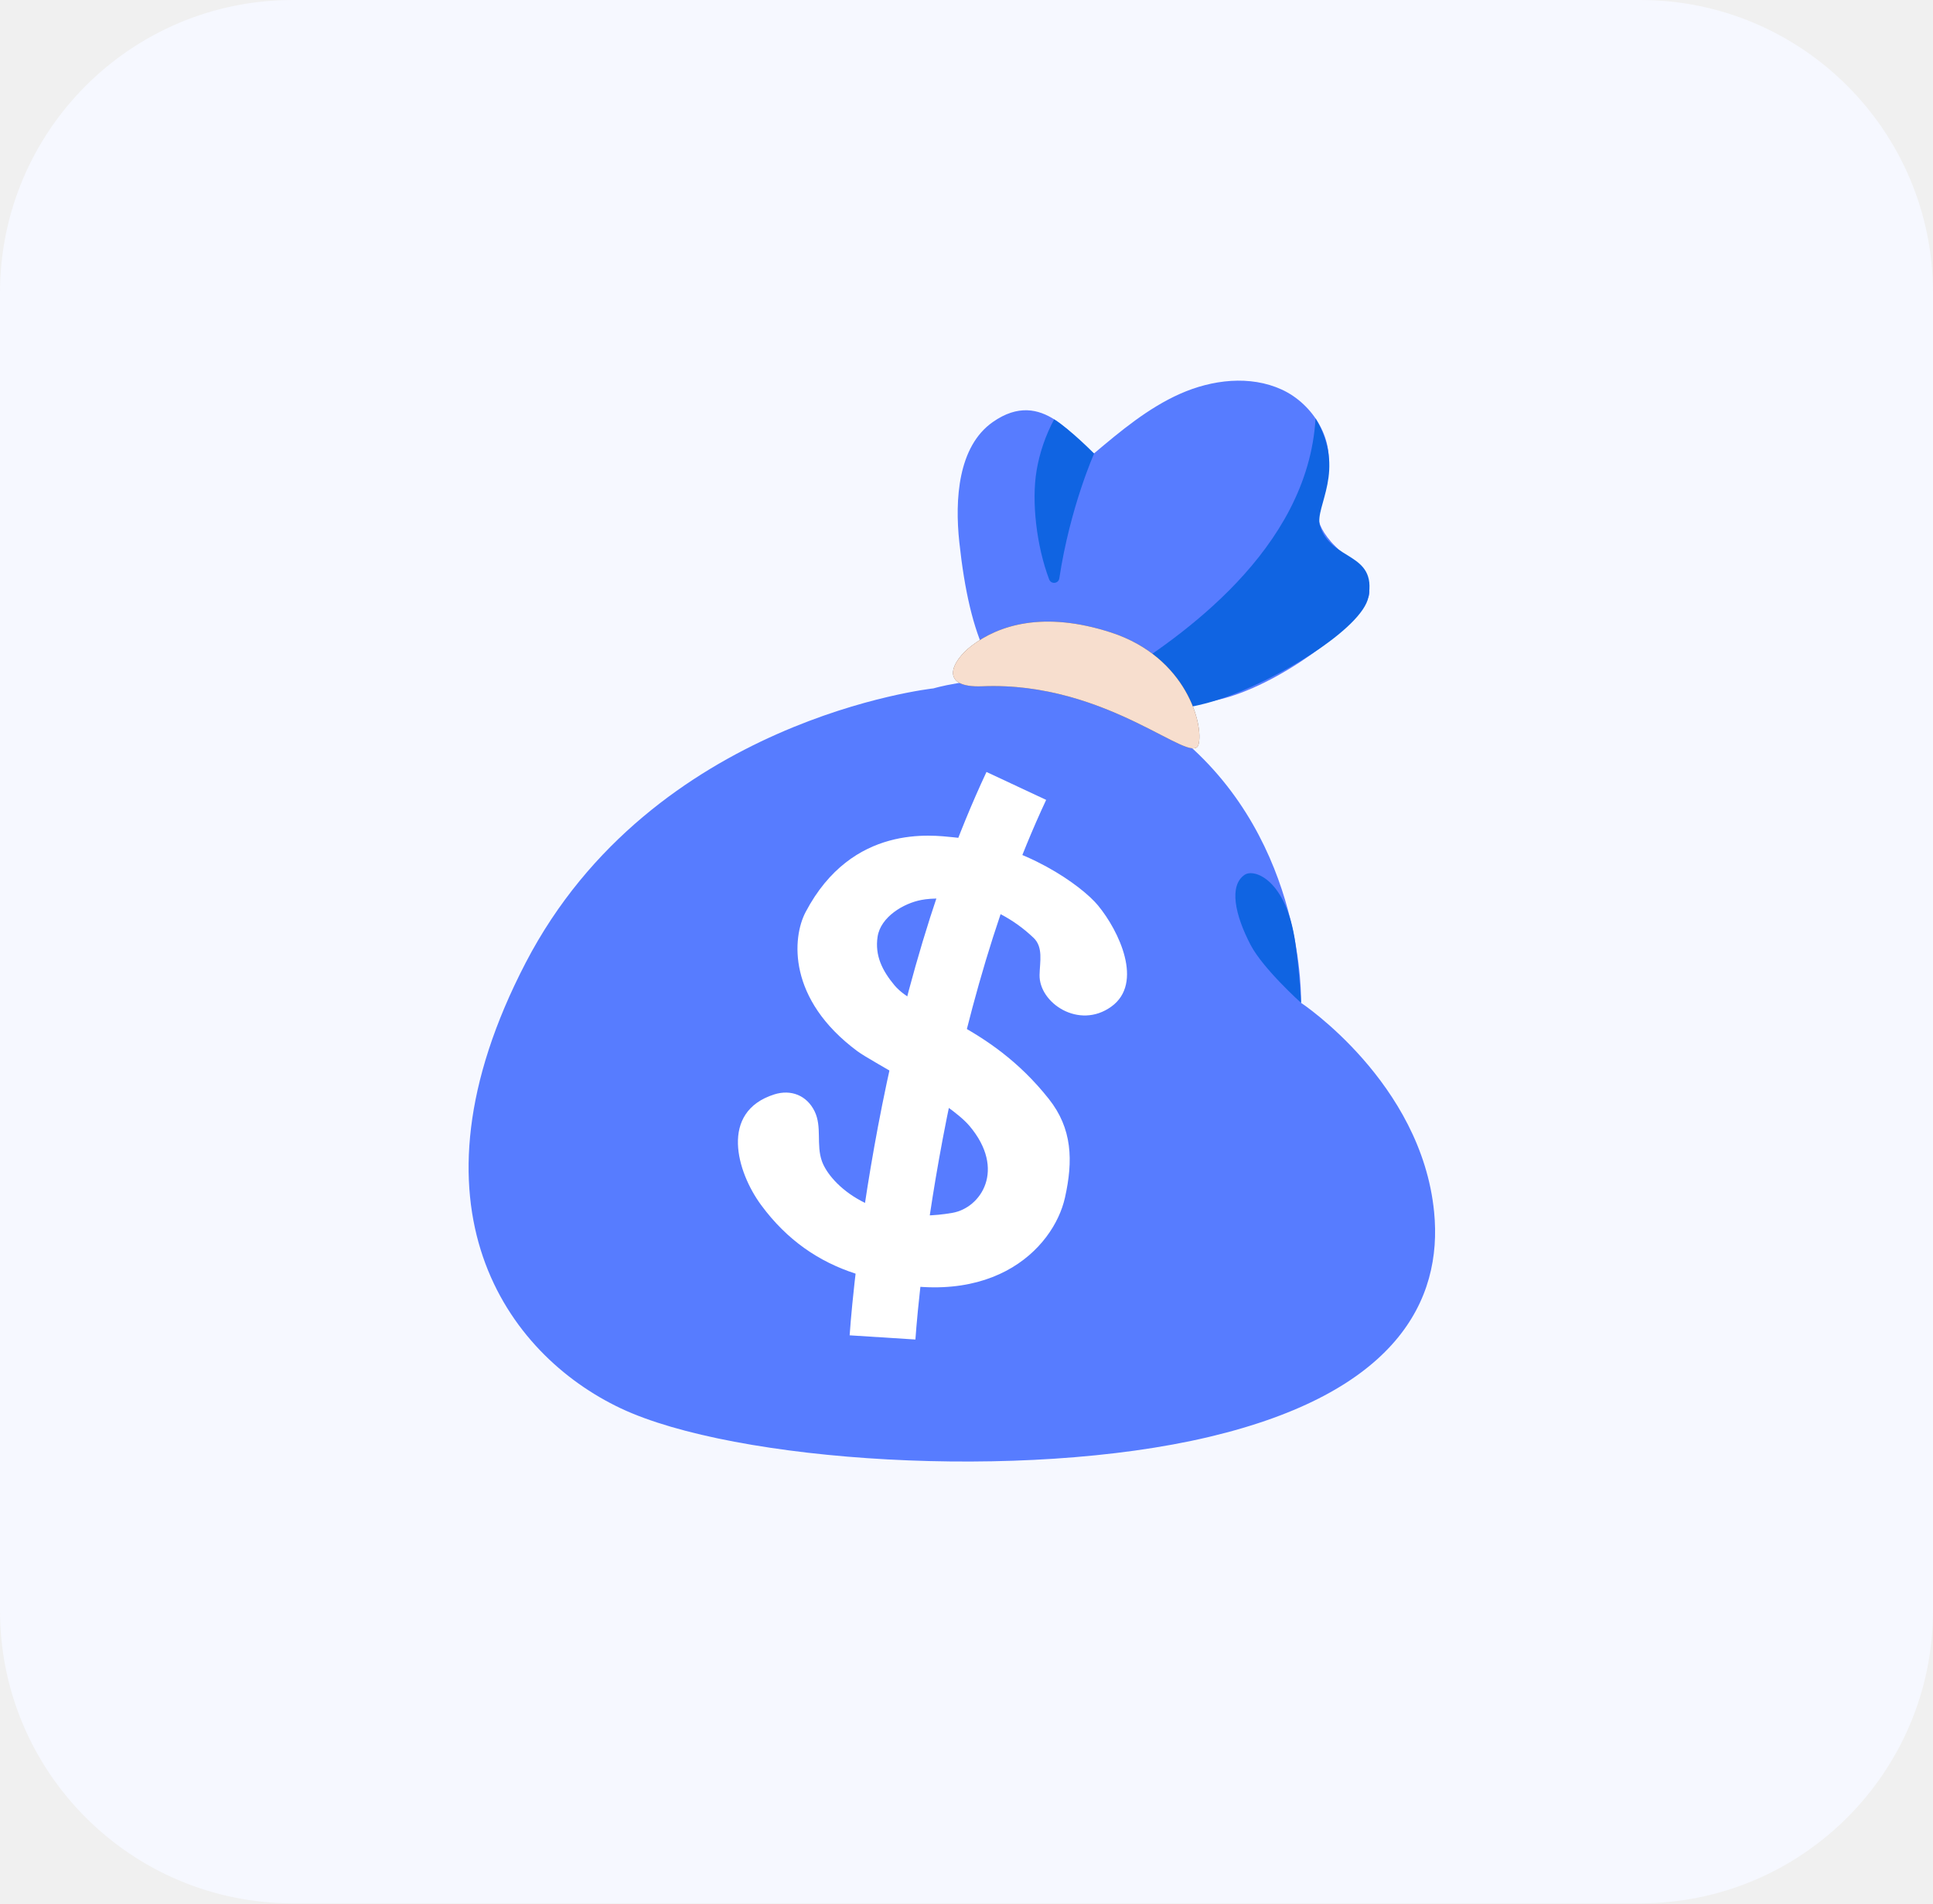
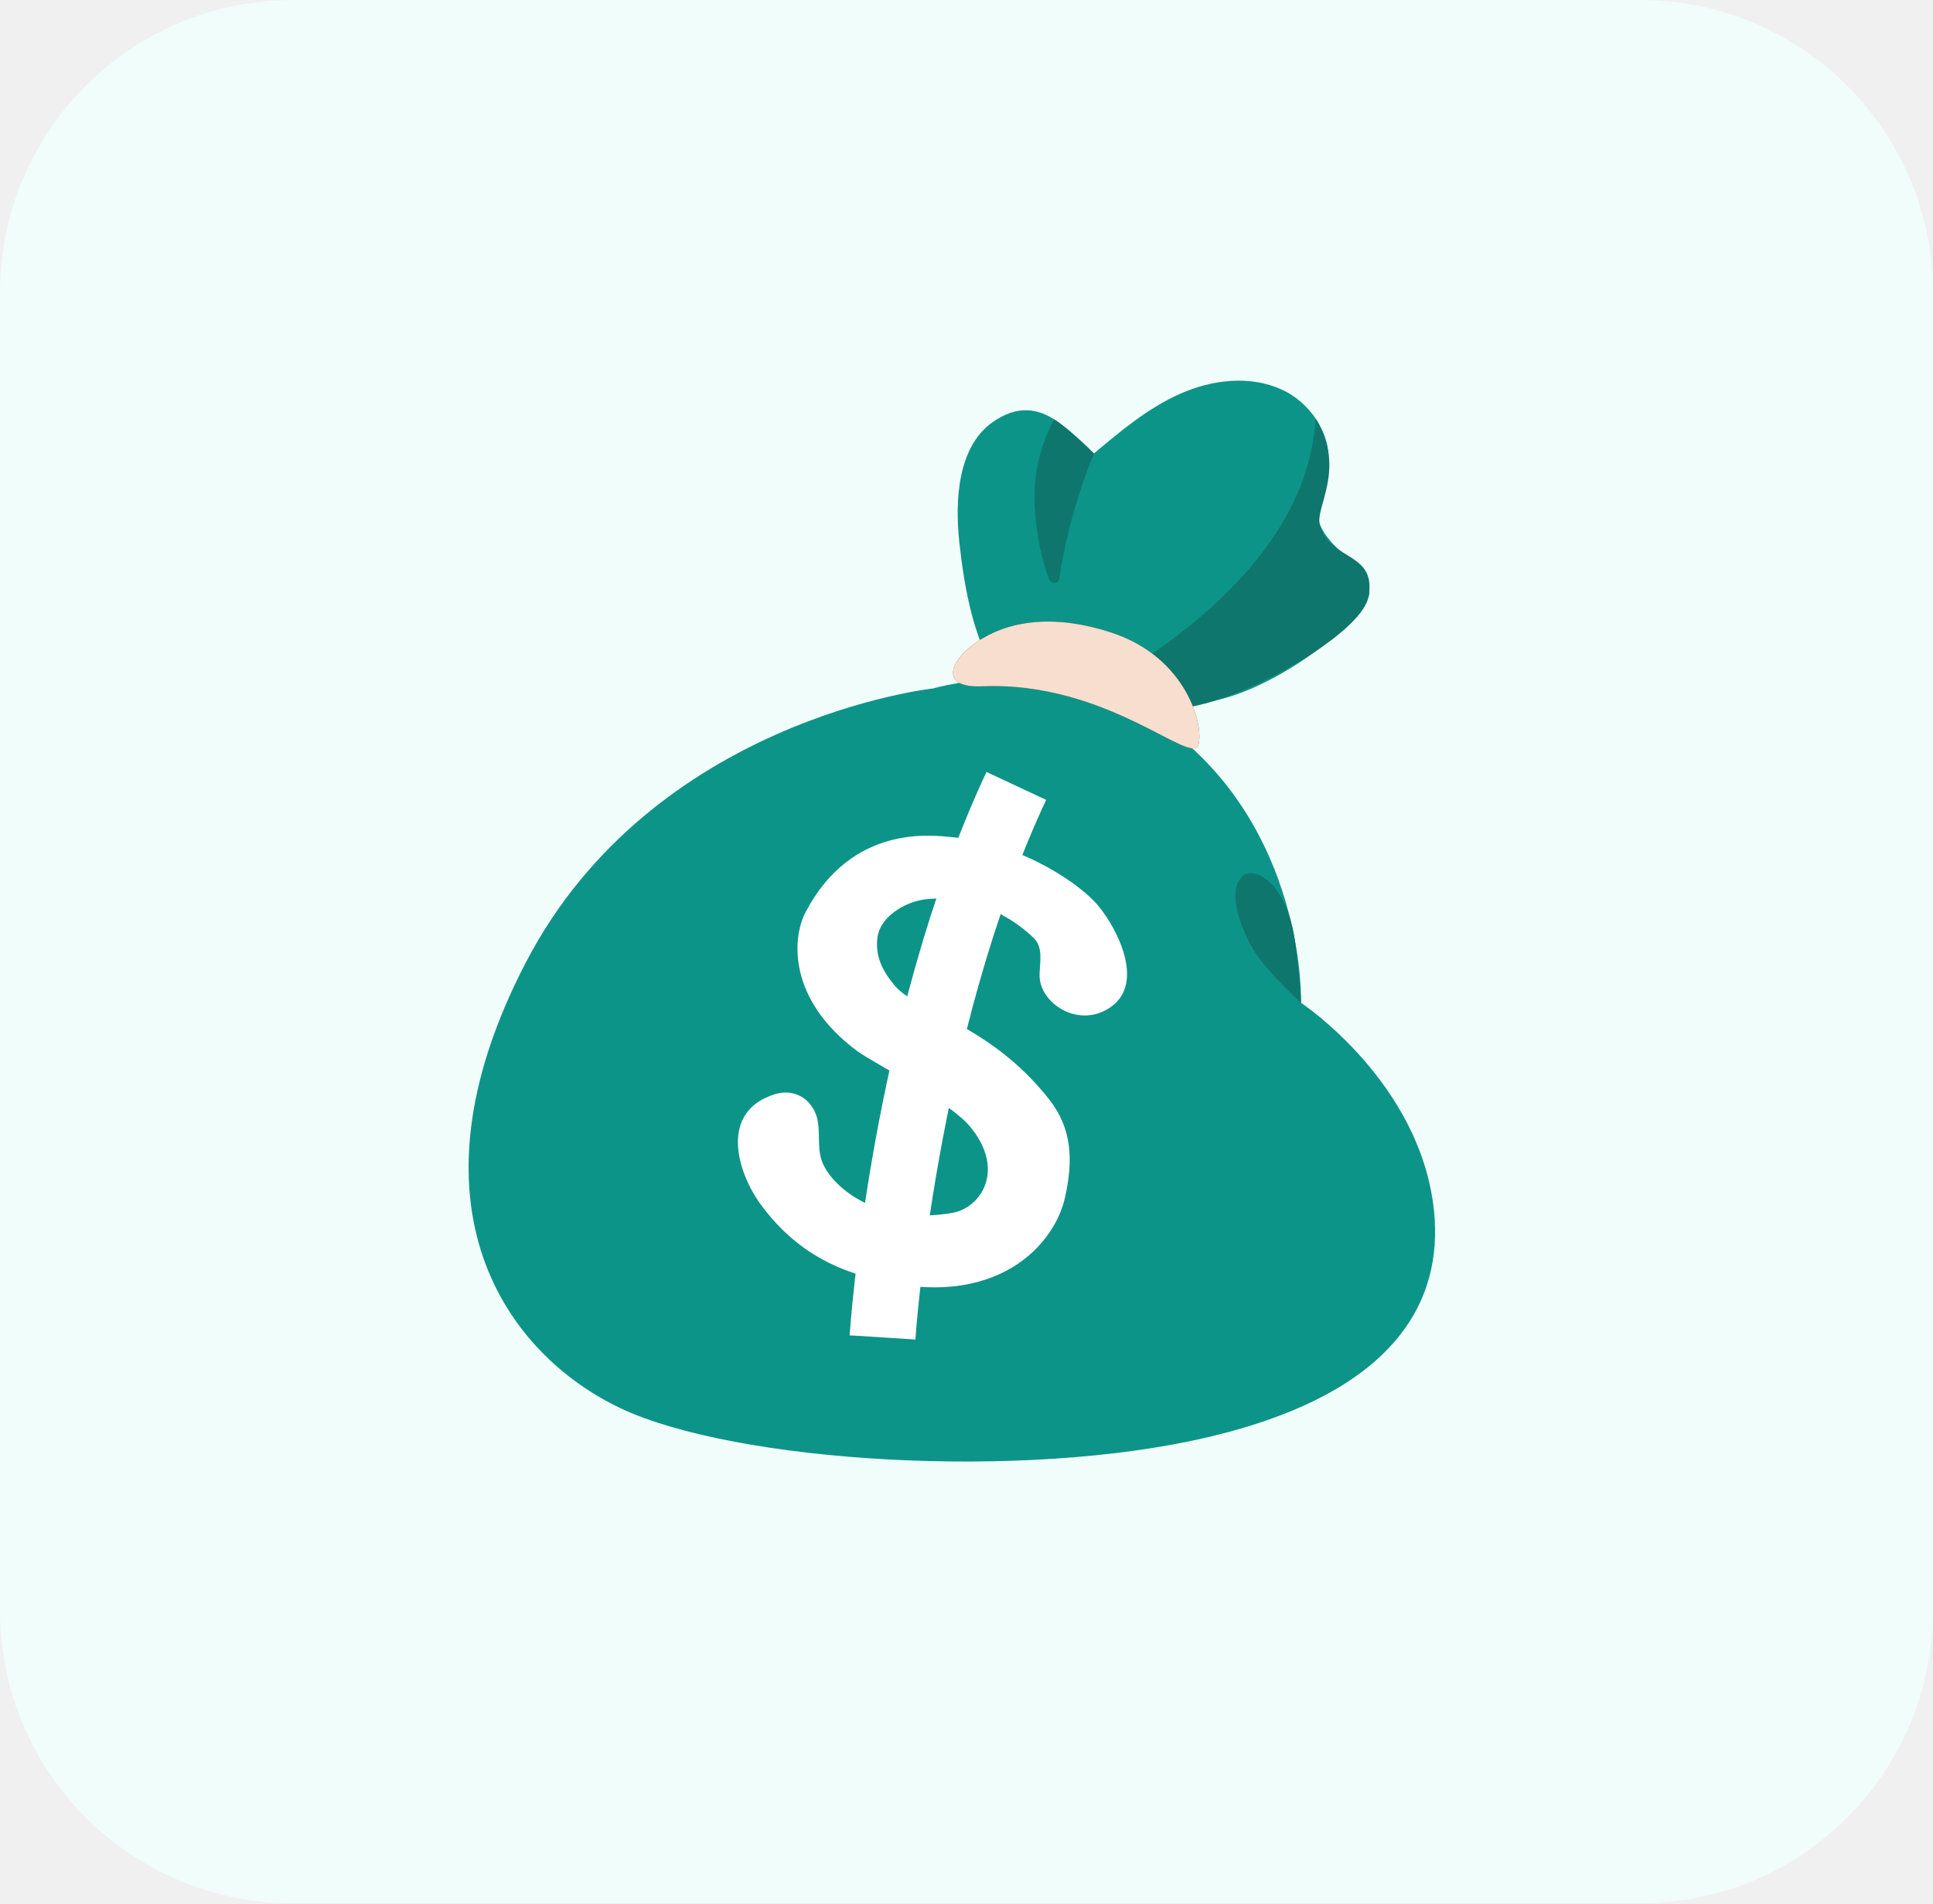
<svg xmlns="http://www.w3.org/2000/svg" width="66" height="65" viewBox="0 0 66 65" fill="none">
-   <rect width="66" height="65" rx="10" fill="#F6F8FF" />
-   <path d="M41.564 23.905C43.628 23.447 46.316 21.398 46.725 20.389C46.965 19.799 45.769 18.876 45.449 18.504C44.717 17.655 45.012 17.236 45.295 16.224C45.618 15.074 44.852 13.804 43.766 13.305C42.68 12.807 41.382 12.964 40.29 13.45C39.198 13.936 38.266 14.717 37.353 15.486C36.685 15.065 35.621 13.204 33.898 14.413C32.708 15.246 32.6 17.061 32.754 18.51C33.114 21.854 33.938 23.588 35.492 24.056C37.454 24.647 39.626 24.336 41.564 23.905Z" fill="#577CFF" />
-   <path d="M44.918 14.287C44.656 18.794 40.261 21.783 38.175 23.1L39.528 24.263C39.528 24.263 40.387 24.281 41.562 23.906C43.577 23.266 46.52 21.457 46.723 20.39C47.022 18.837 45.428 19.175 45.068 17.948C44.881 17.299 45.982 16.071 44.918 14.287ZM37.357 15.49C37.357 15.49 36.572 14.687 35.991 14.321C35.702 14.865 35.496 15.456 35.394 16.065C35.213 17.136 35.394 18.655 35.822 19.787C35.889 19.962 36.142 19.935 36.169 19.75C36.538 17.317 37.357 15.49 37.357 15.49Z" fill="#1064E2" />
-   <path d="M31.873 23.509C31.873 23.509 22.278 24.546 17.95 32.876C13.623 41.206 17.301 46.256 21.196 48.096C25.09 49.935 34.902 50.584 41.285 49.071C47.668 47.558 49.264 44.42 48.966 41.39C48.532 36.967 44.423 34.248 44.423 34.248C44.423 34.248 44.586 28.785 40.347 25.238C36.585 22.088 31.873 23.509 31.873 23.509Z" fill="#577CFF" />
+   <rect width="66" height="65" rx="10" fill="#F0FDFA" />
+   <path d="M41.564 23.905C43.628 23.447 46.316 21.398 46.725 20.389C46.965 19.799 45.769 18.876 45.449 18.504C44.717 17.655 45.012 17.236 45.295 16.224C45.618 15.074 44.852 13.804 43.766 13.305C42.68 12.807 41.382 12.964 40.29 13.45C39.198 13.936 38.266 14.717 37.353 15.486C36.685 15.065 35.621 13.204 33.898 14.413C32.708 15.246 32.6 17.061 32.754 18.51C33.114 21.854 33.938 23.588 35.492 24.056C37.454 24.647 39.626 24.336 41.564 23.905Z" fill="#0D9488" />
+   <path d="M44.918 14.287C44.656 18.794 40.261 21.783 38.175 23.1L39.528 24.263C39.528 24.263 40.387 24.281 41.562 23.906C43.577 23.266 46.52 21.457 46.723 20.39C47.022 18.837 45.428 19.175 45.068 17.948C44.881 17.299 45.982 16.071 44.918 14.287ZM37.357 15.49C37.357 15.49 36.572 14.687 35.991 14.321C35.702 14.865 35.496 15.456 35.394 16.065C35.213 17.136 35.394 18.655 35.822 19.787C35.889 19.962 36.142 19.935 36.169 19.75C36.538 17.317 37.357 15.49 37.357 15.49Z" fill="#0F766E" />
+   <path d="M31.873 23.509C31.873 23.509 22.278 24.546 17.95 32.876C13.623 41.206 17.301 46.256 21.196 48.096C25.09 49.935 34.902 50.584 41.285 49.071C47.668 47.558 49.264 44.42 48.966 41.39C48.532 36.967 44.423 34.248 44.423 34.248C44.423 34.248 44.586 28.785 40.347 25.238C36.585 22.088 31.873 23.509 31.873 23.509Z" fill="#0D9488" />
  <path d="M35.808 37.526C33.751 34.93 31.32 34.582 30.542 33.65C30.118 33.142 29.869 32.629 29.964 31.992C30.065 31.315 30.85 30.848 31.459 30.734C32.169 30.599 33.864 30.669 35.288 32.026C35.627 32.346 35.504 32.844 35.495 33.29C35.47 34.247 36.839 35.176 37.946 34.376C39.057 33.573 38.205 31.786 37.488 30.919C36.947 30.263 34.984 28.821 32.545 28.593C31.859 28.528 29.099 28.119 27.506 31.149C27.048 32.02 26.879 34.124 29.278 35.902C29.779 36.274 32.382 37.596 33.105 38.455C34.356 39.941 33.498 41.248 32.52 41.42C29.853 41.888 28.343 40.445 28.063 39.654C27.863 39.092 28.072 38.482 27.814 37.953C27.549 37.409 27.008 37.194 26.436 37.375C24.559 37.972 25.156 40.023 25.987 41.152C26.876 42.361 27.968 43.09 29.195 43.49C33.775 44.982 35.977 42.626 36.362 40.9C36.645 39.636 36.614 38.541 35.808 37.526Z" fill="white" />
  <path d="M34.701 26.84C30.803 35.164 30.133 45.674 30.133 45.674" stroke="white" stroke-width="2.25" stroke-miterlimit="10" />
  <path d="M37.937 21.601C40.533 22.447 41.108 24.794 40.92 25.434C40.696 26.184 37.82 23.262 33.544 23.437C32.049 23.499 32.483 22.582 33.175 22.053C34.088 21.355 35.623 20.85 37.937 21.601Z" fill="#6D4C41" />
  <path d="M37.937 21.601C40.533 22.447 41.108 24.794 40.92 25.434C40.696 26.184 37.82 23.262 33.544 23.437C32.049 23.499 32.483 22.582 33.175 22.053C34.088 21.355 35.623 20.85 37.937 21.601Z" fill="#F7DECE" />
-   <path d="M42.496 29.876C42.822 29.652 43.917 30.039 44.225 32.183C44.376 33.232 44.422 34.247 44.422 34.247C44.422 34.247 43.13 33.088 42.702 32.273C42.164 31.242 41.955 30.245 42.496 29.876Z" fill="#1064E2" />
+   <path d="M42.496 29.876C42.822 29.652 43.917 30.039 44.225 32.183C44.376 33.232 44.422 34.247 44.422 34.247C44.422 34.247 43.13 33.088 42.702 32.273C42.164 31.242 41.955 30.245 42.496 29.876Z" fill="#0F766E" />
</svg>
